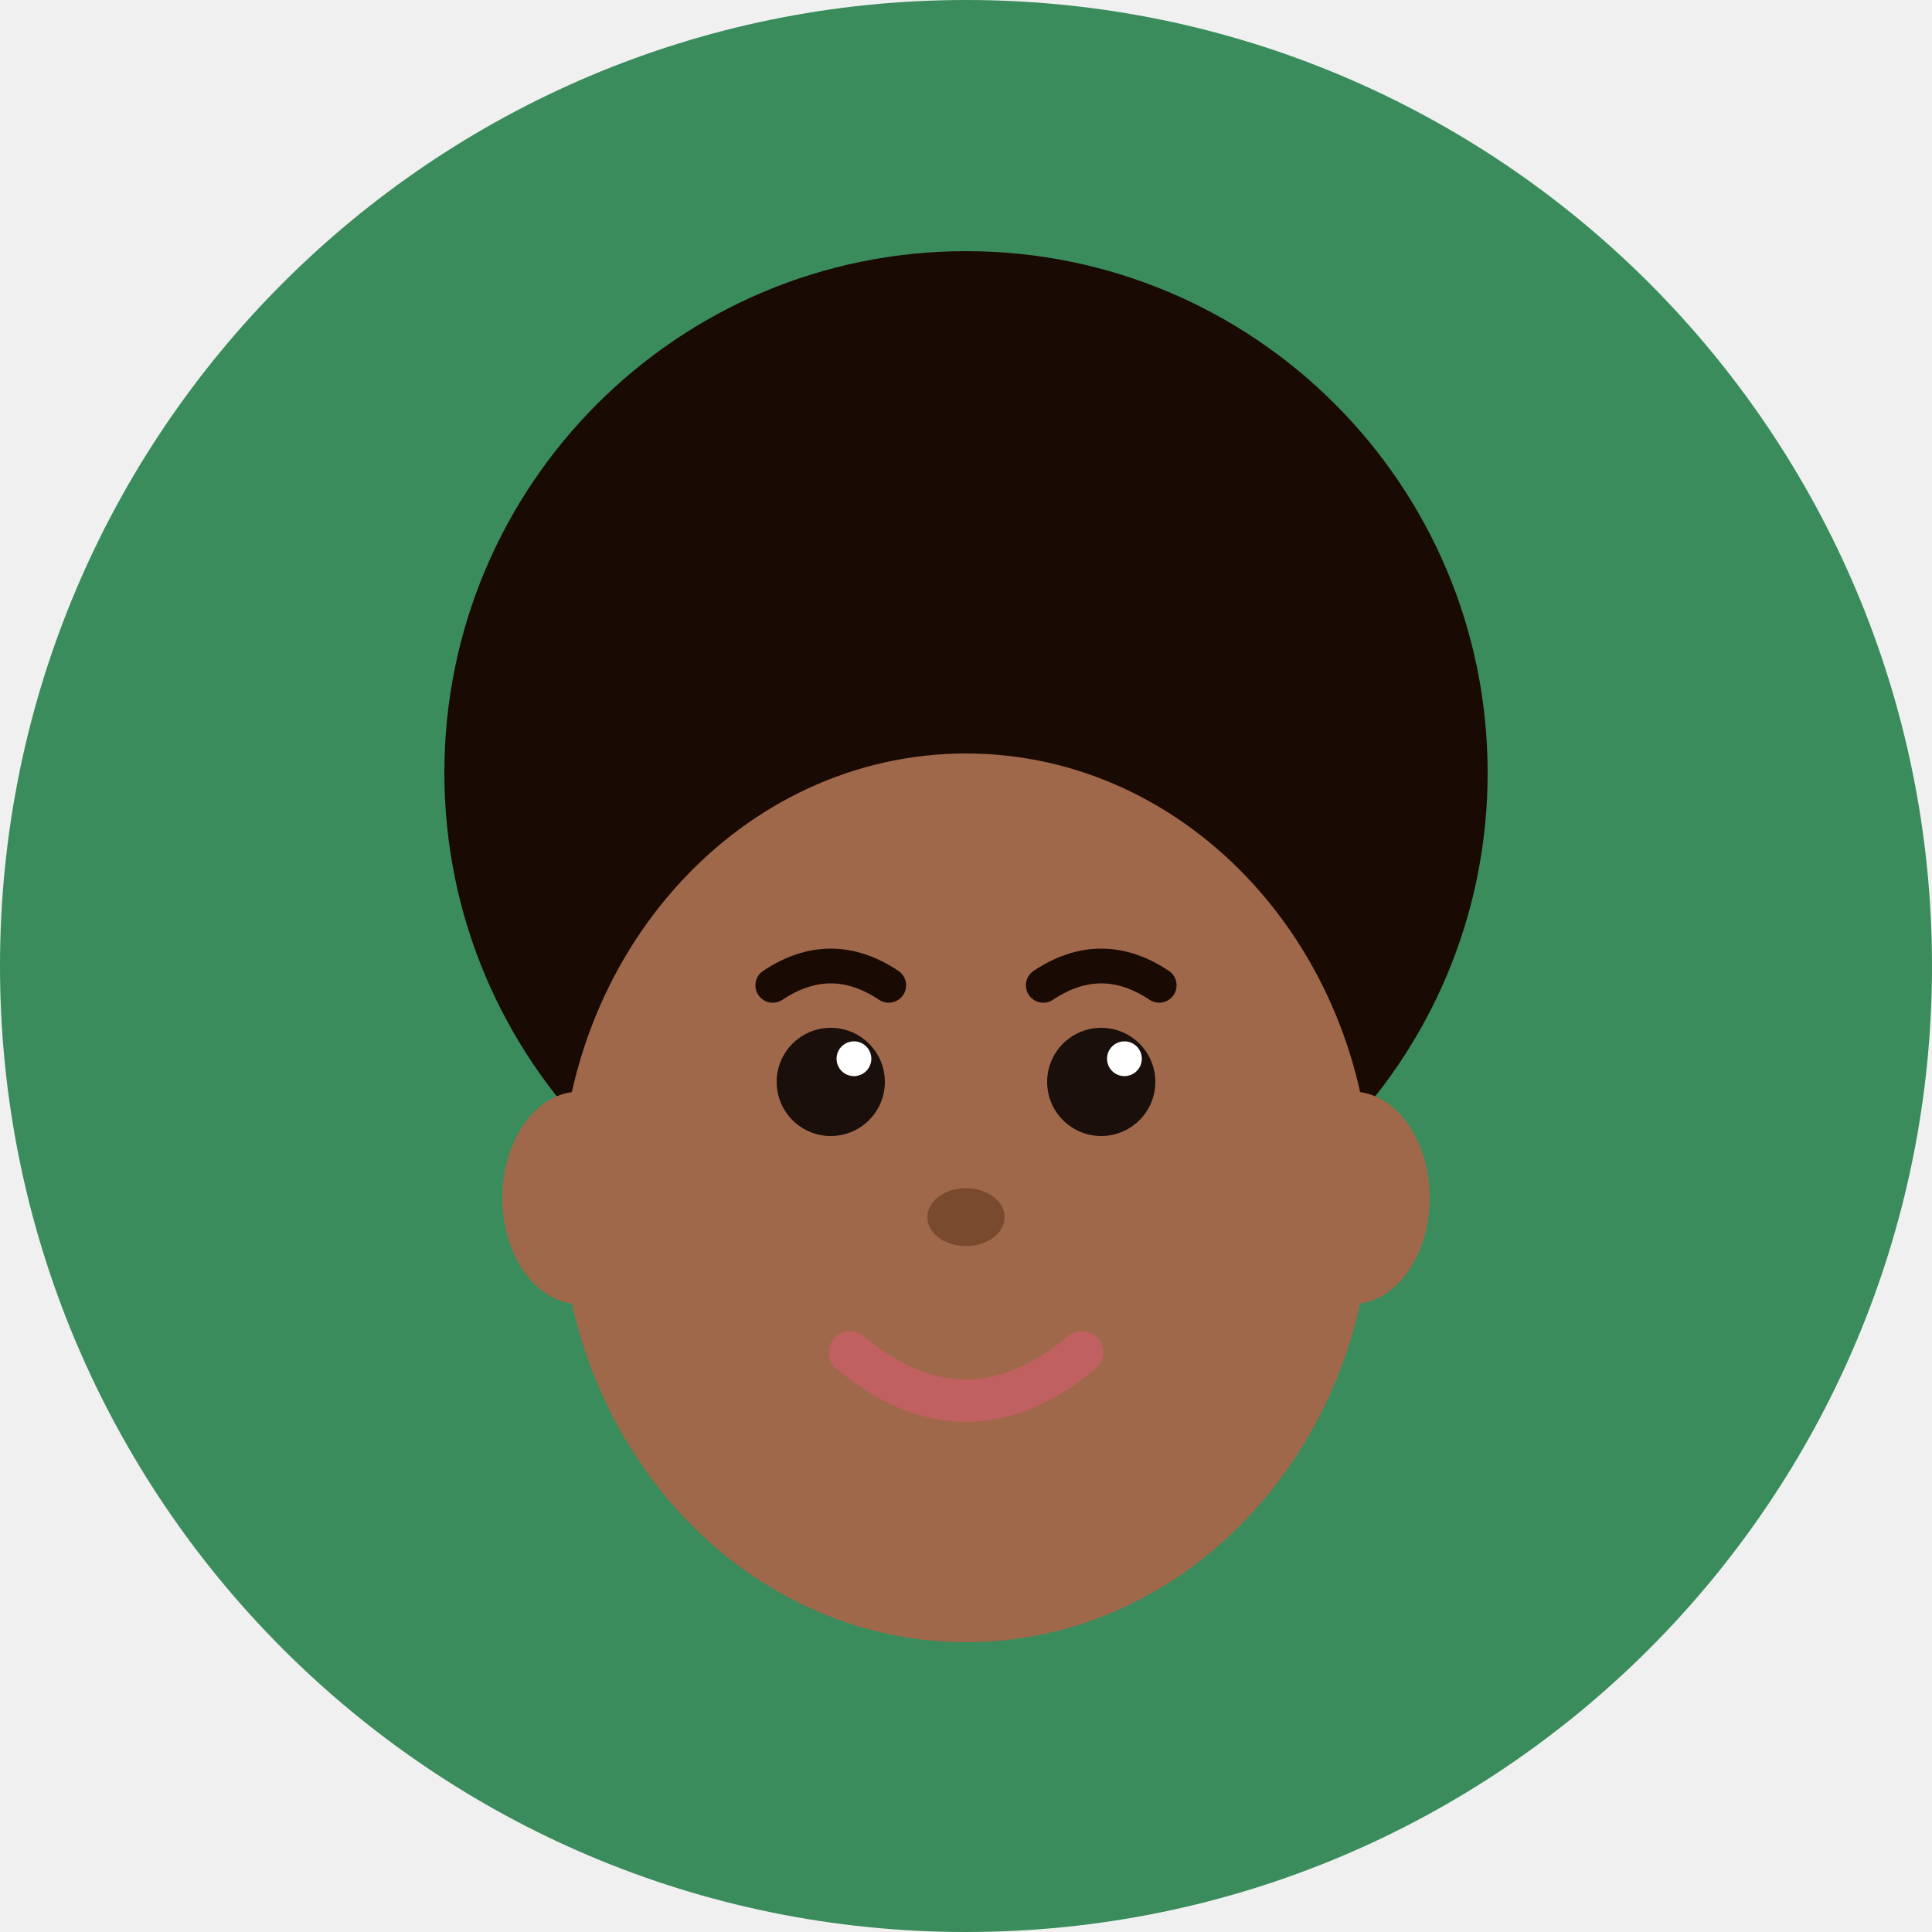
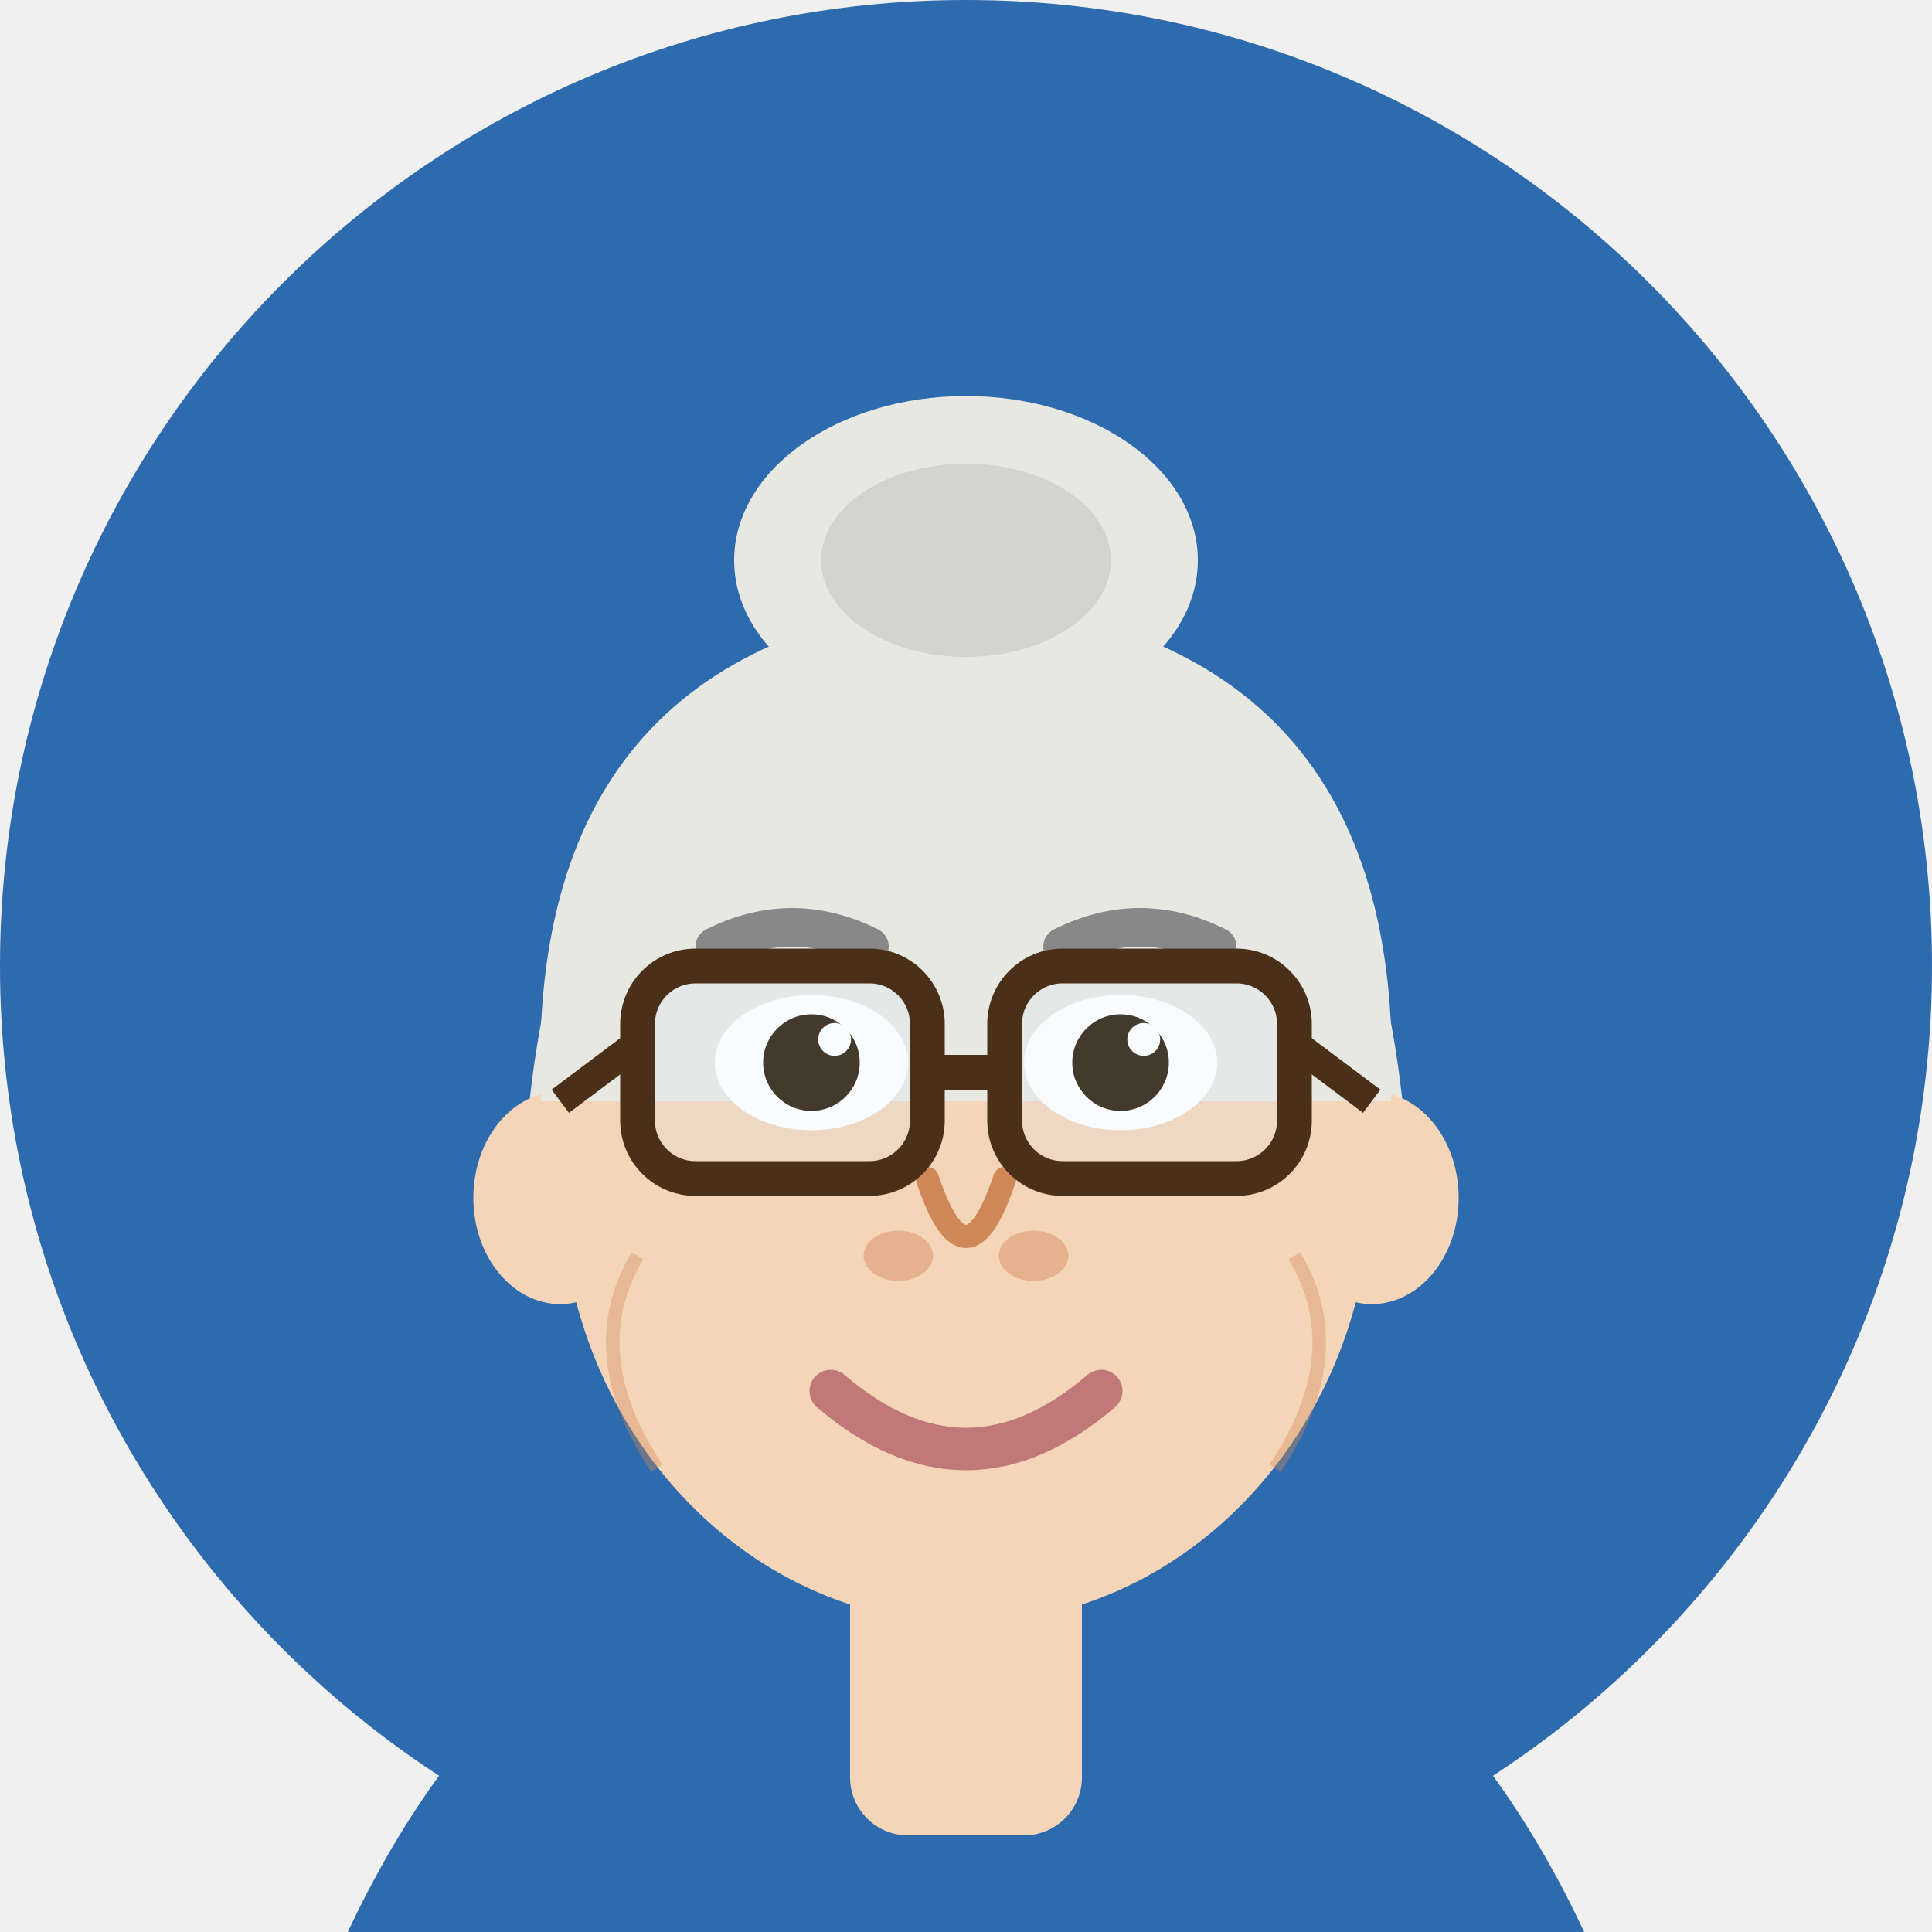
<svg xmlns="http://www.w3.org/2000/svg" viewBox="0 0 100 100">
-   <circle cx="50" cy="50" r="50" fill="#3A8C5C" />
-   <circle cx="50" cy="40" r="27" fill="#1A0A04" />
-   <ellipse cx="30" cy="62" rx="4" ry="5.5" fill="#A0684A" />
-   <ellipse cx="70" cy="62" rx="4" ry="5.5" fill="#A0684A" />
-   <ellipse cx="50" cy="62" rx="21" ry="23" fill="#A0684A" />
-   <path d="M40,51 Q43,49 46,51" stroke="#1A0A04" stroke-width="1.8" fill="none" stroke-linecap="round" />
-   <path d="M54,51 Q57,49 60,51" stroke="#1A0A04" stroke-width="1.8" fill="none" stroke-linecap="round" />
-   <circle cx="43" cy="56" r="2.8" fill="#1A0F0A" />
-   <circle cx="57" cy="56" r="2.8" fill="#1A0F0A" />
-   <circle cx="44.2" cy="54.8" r="0.9" fill="white" />
-   <circle cx="58.2" cy="54.8" r="0.9" fill="white" />
-   <ellipse cx="50" cy="63" rx="2" ry="1.5" fill="#7A4A2E" />
-   <path d="M44,70 Q50,75 56,70" stroke="#C06060" stroke-width="2.2" fill="none" stroke-linecap="round" />
+   <circle cx="50" cy="50" r="50" fill="#2E6AAE" />
+   <path d="M27,65 Q27,33 50,31 Q73,33 73,65 Z" fill="#E8E8E2" />
+   <path d="M18,100 Q26,83 41,79 Q45,84 50,86 Q55,84 59,79 Q74,83 82,100 Z" fill="#2E6AAE" />
+   <rect x="44" y="79" width="12" height="16" rx="3" fill="#F5D5B8" />
+   <ellipse cx="29" cy="62" rx="4.5" ry="5.5" fill="#F5D5B8" />
+   <ellipse cx="71" cy="62" rx="4.5" ry="5.5" fill="#F5D5B8" />
+   <ellipse cx="50" cy="61" rx="21" ry="23" fill="#F5D5B8" />
+   <path d="M28,57 Q27,33 50,31 Q73,33 72,57 Z" fill="#E8E8E2" />
+   <ellipse cx="50" cy="29" rx="12" ry="8.5" fill="#E8E8E2" />
+   <ellipse cx="50" cy="29" rx="7.5" ry="5" fill="#B0B0A8" opacity="0.35" />
+   <path d="M37,49 Q41,47 45,49" stroke="#888" stroke-width="2" fill="none" stroke-linecap="round" />
+   <path d="M55,49 Q59,47 63,49" stroke="#888" stroke-width="2" fill="none" stroke-linecap="round" />
+   <ellipse cx="42" cy="55" rx="5" ry="3.5" fill="white" />
+   <ellipse cx="58" cy="55" rx="5" ry="3.5" fill="white" />
+   <circle cx="42" cy="55" r="2.5" fill="#2A1A08" />
+   <circle cx="58" cy="55" r="2.5" fill="#2A1A08" />
+   <circle cx="43.2" cy="53.8" r="0.85" fill="white" />
+   <circle cx="59.2" cy="53.8" r="0.85" fill="white" />
+   <path d="M48,61 Q50,67 52,61" stroke="#D08858" stroke-width="1.2" fill="none" stroke-linecap="round" />
+   <ellipse cx="46.5" cy="65" rx="1.8" ry="1.3" fill="#D08858" opacity="0.45" />
+   <ellipse cx="53.5" cy="65" rx="1.8" ry="1.3" fill="#D08858" opacity="0.45" />
+   <path d="M34,76 Q30,70 33,65" stroke="#D08858" stroke-width="0.7" fill="none" opacity="0.38" />
+   <path d="M66,76 Q70,70 67,65" stroke="#D08858" stroke-width="0.7" fill="none" opacity="0.38" />
+   <path d="M43,72 Q50,78 57,72" stroke="#C07878" stroke-width="2.2" fill="none" stroke-linecap="round" />
+   <rect x="33" y="50" width="15" height="11" rx="3" stroke="#4A3018" stroke-width="1.8" fill="rgba(210,235,255,0.15)" />
+   <rect x="52" y="50" width="15" height="11" rx="3" stroke="#4A3018" stroke-width="1.8" fill="rgba(210,235,255,0.15)" />
+   <line x1="48" y1="55.5" x2="52" y2="55.5" stroke="#4A3018" stroke-width="1.8" />
+   <line x1="33" y1="54" x2="29" y2="57" stroke="#4A3018" stroke-width="1.5" />
+   <line x1="67" y1="54" x2="71" y2="57" stroke="#4A3018" stroke-width="1.5" />
</svg>
